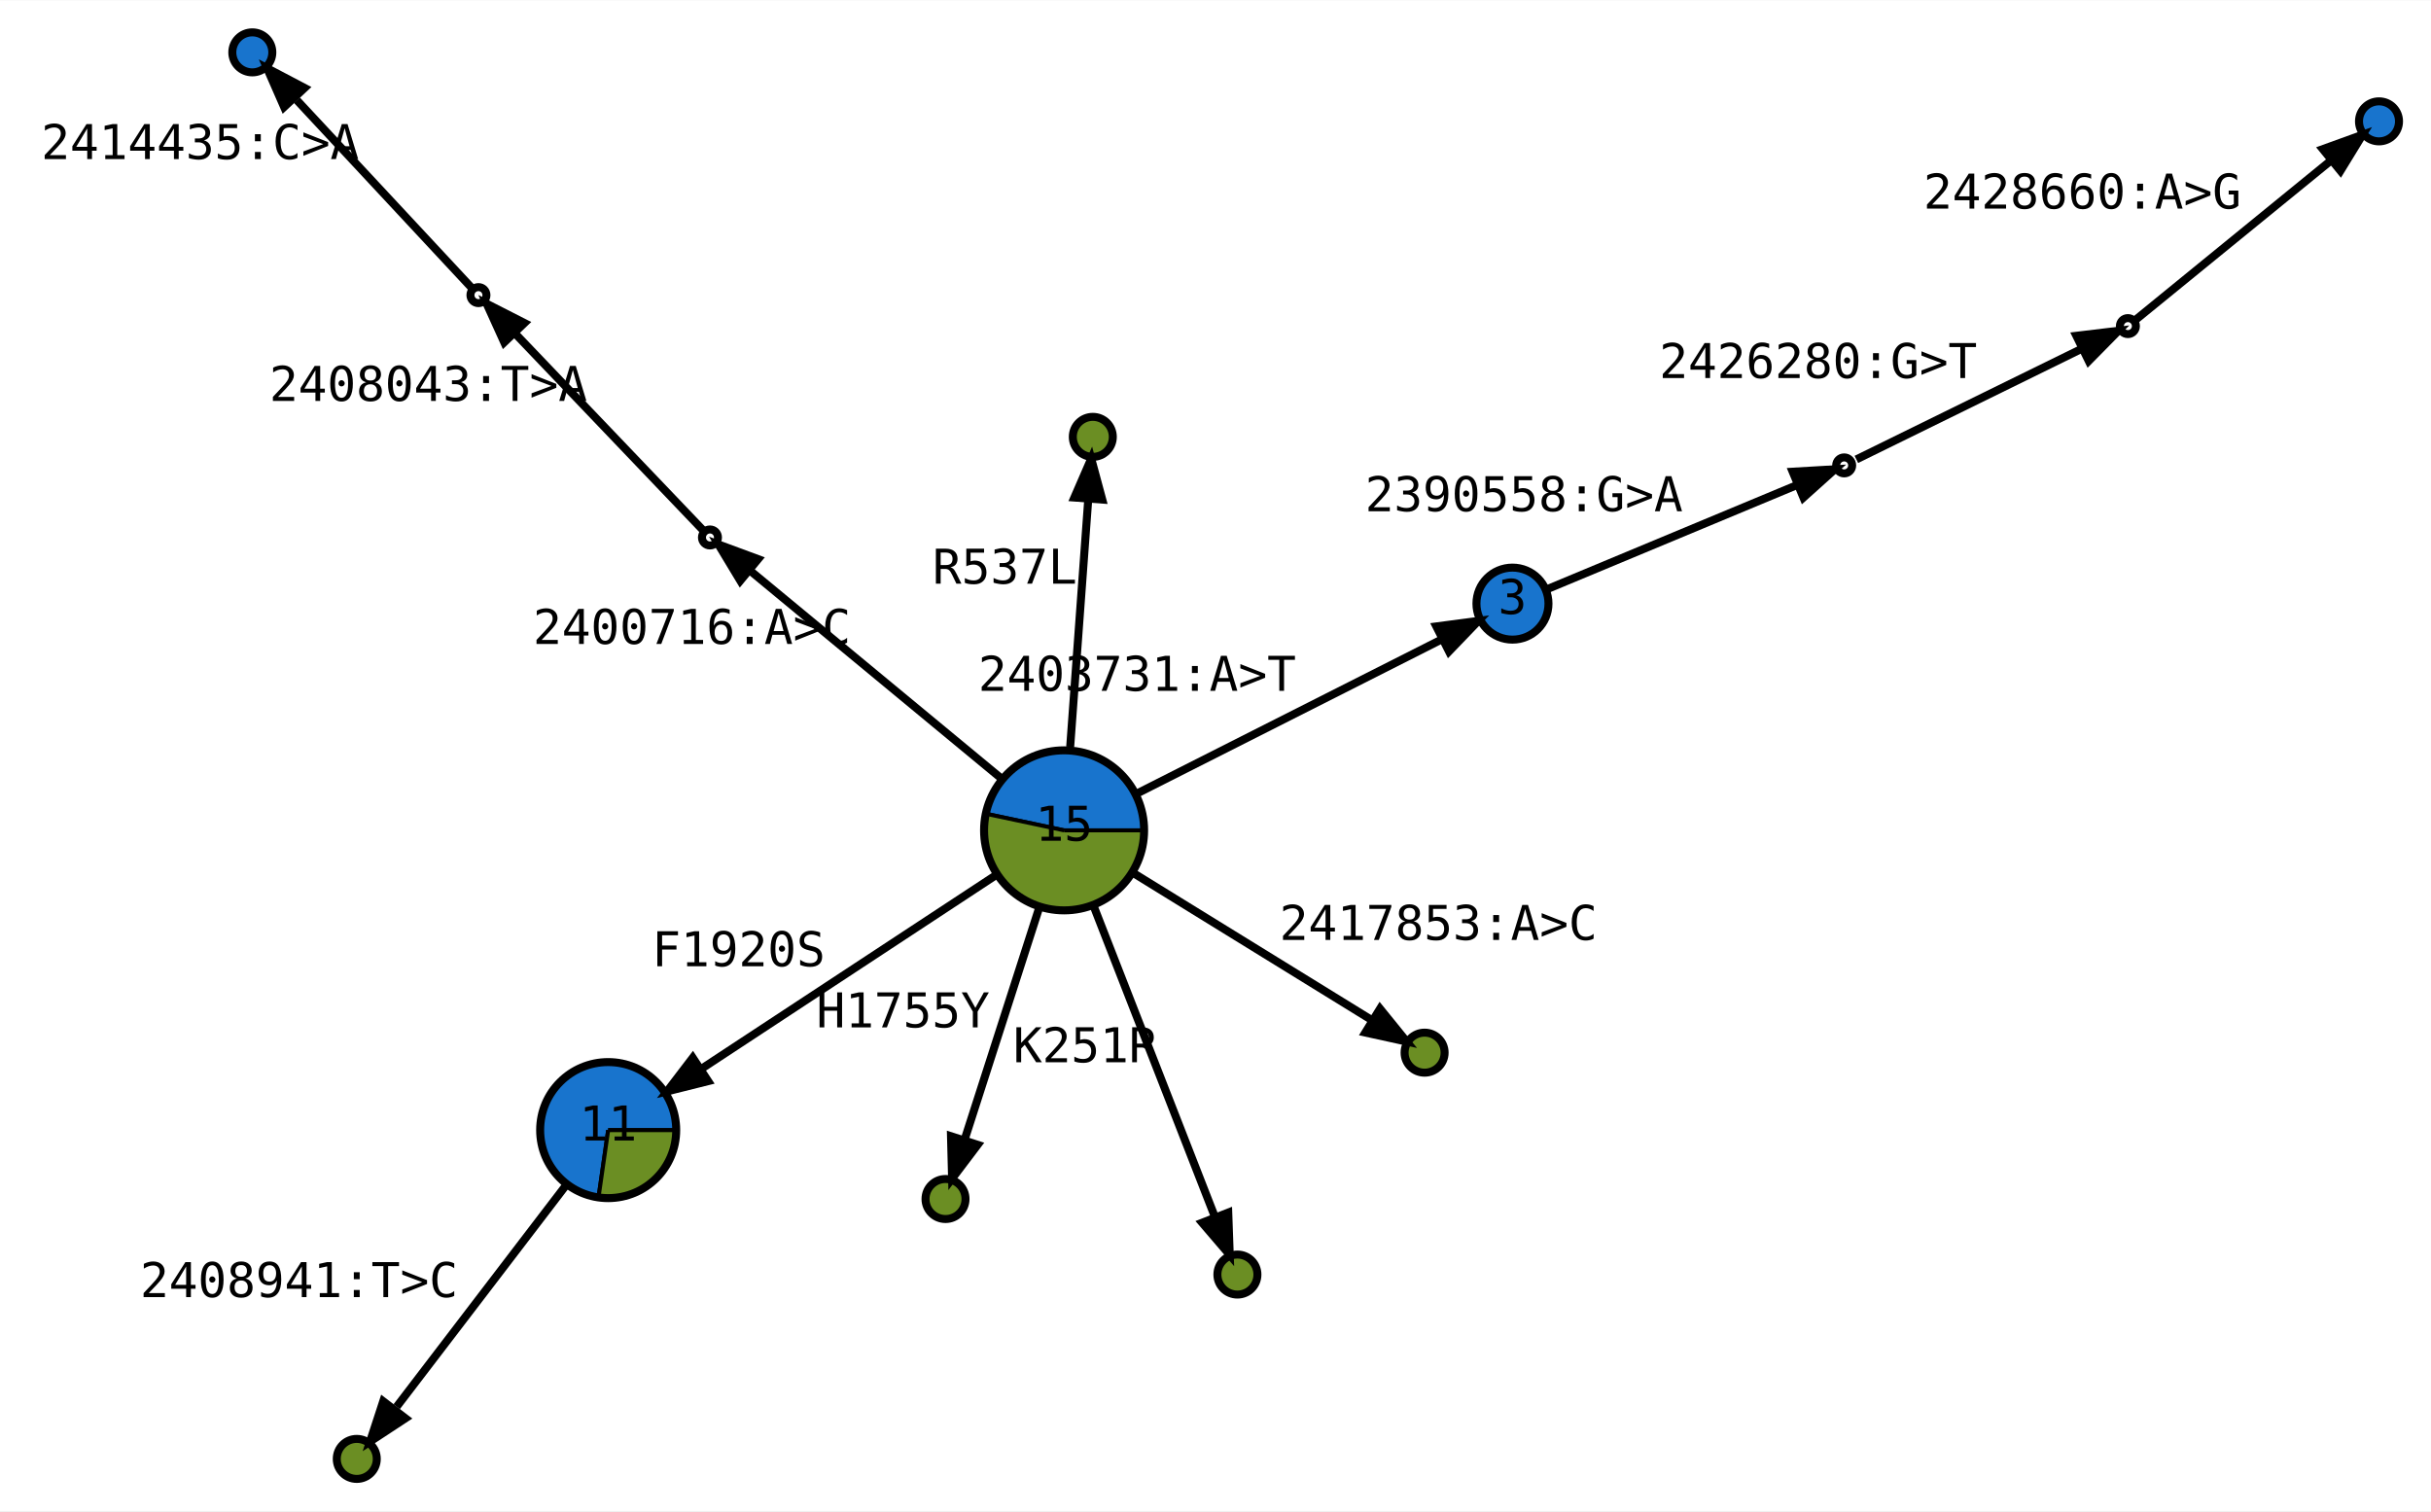
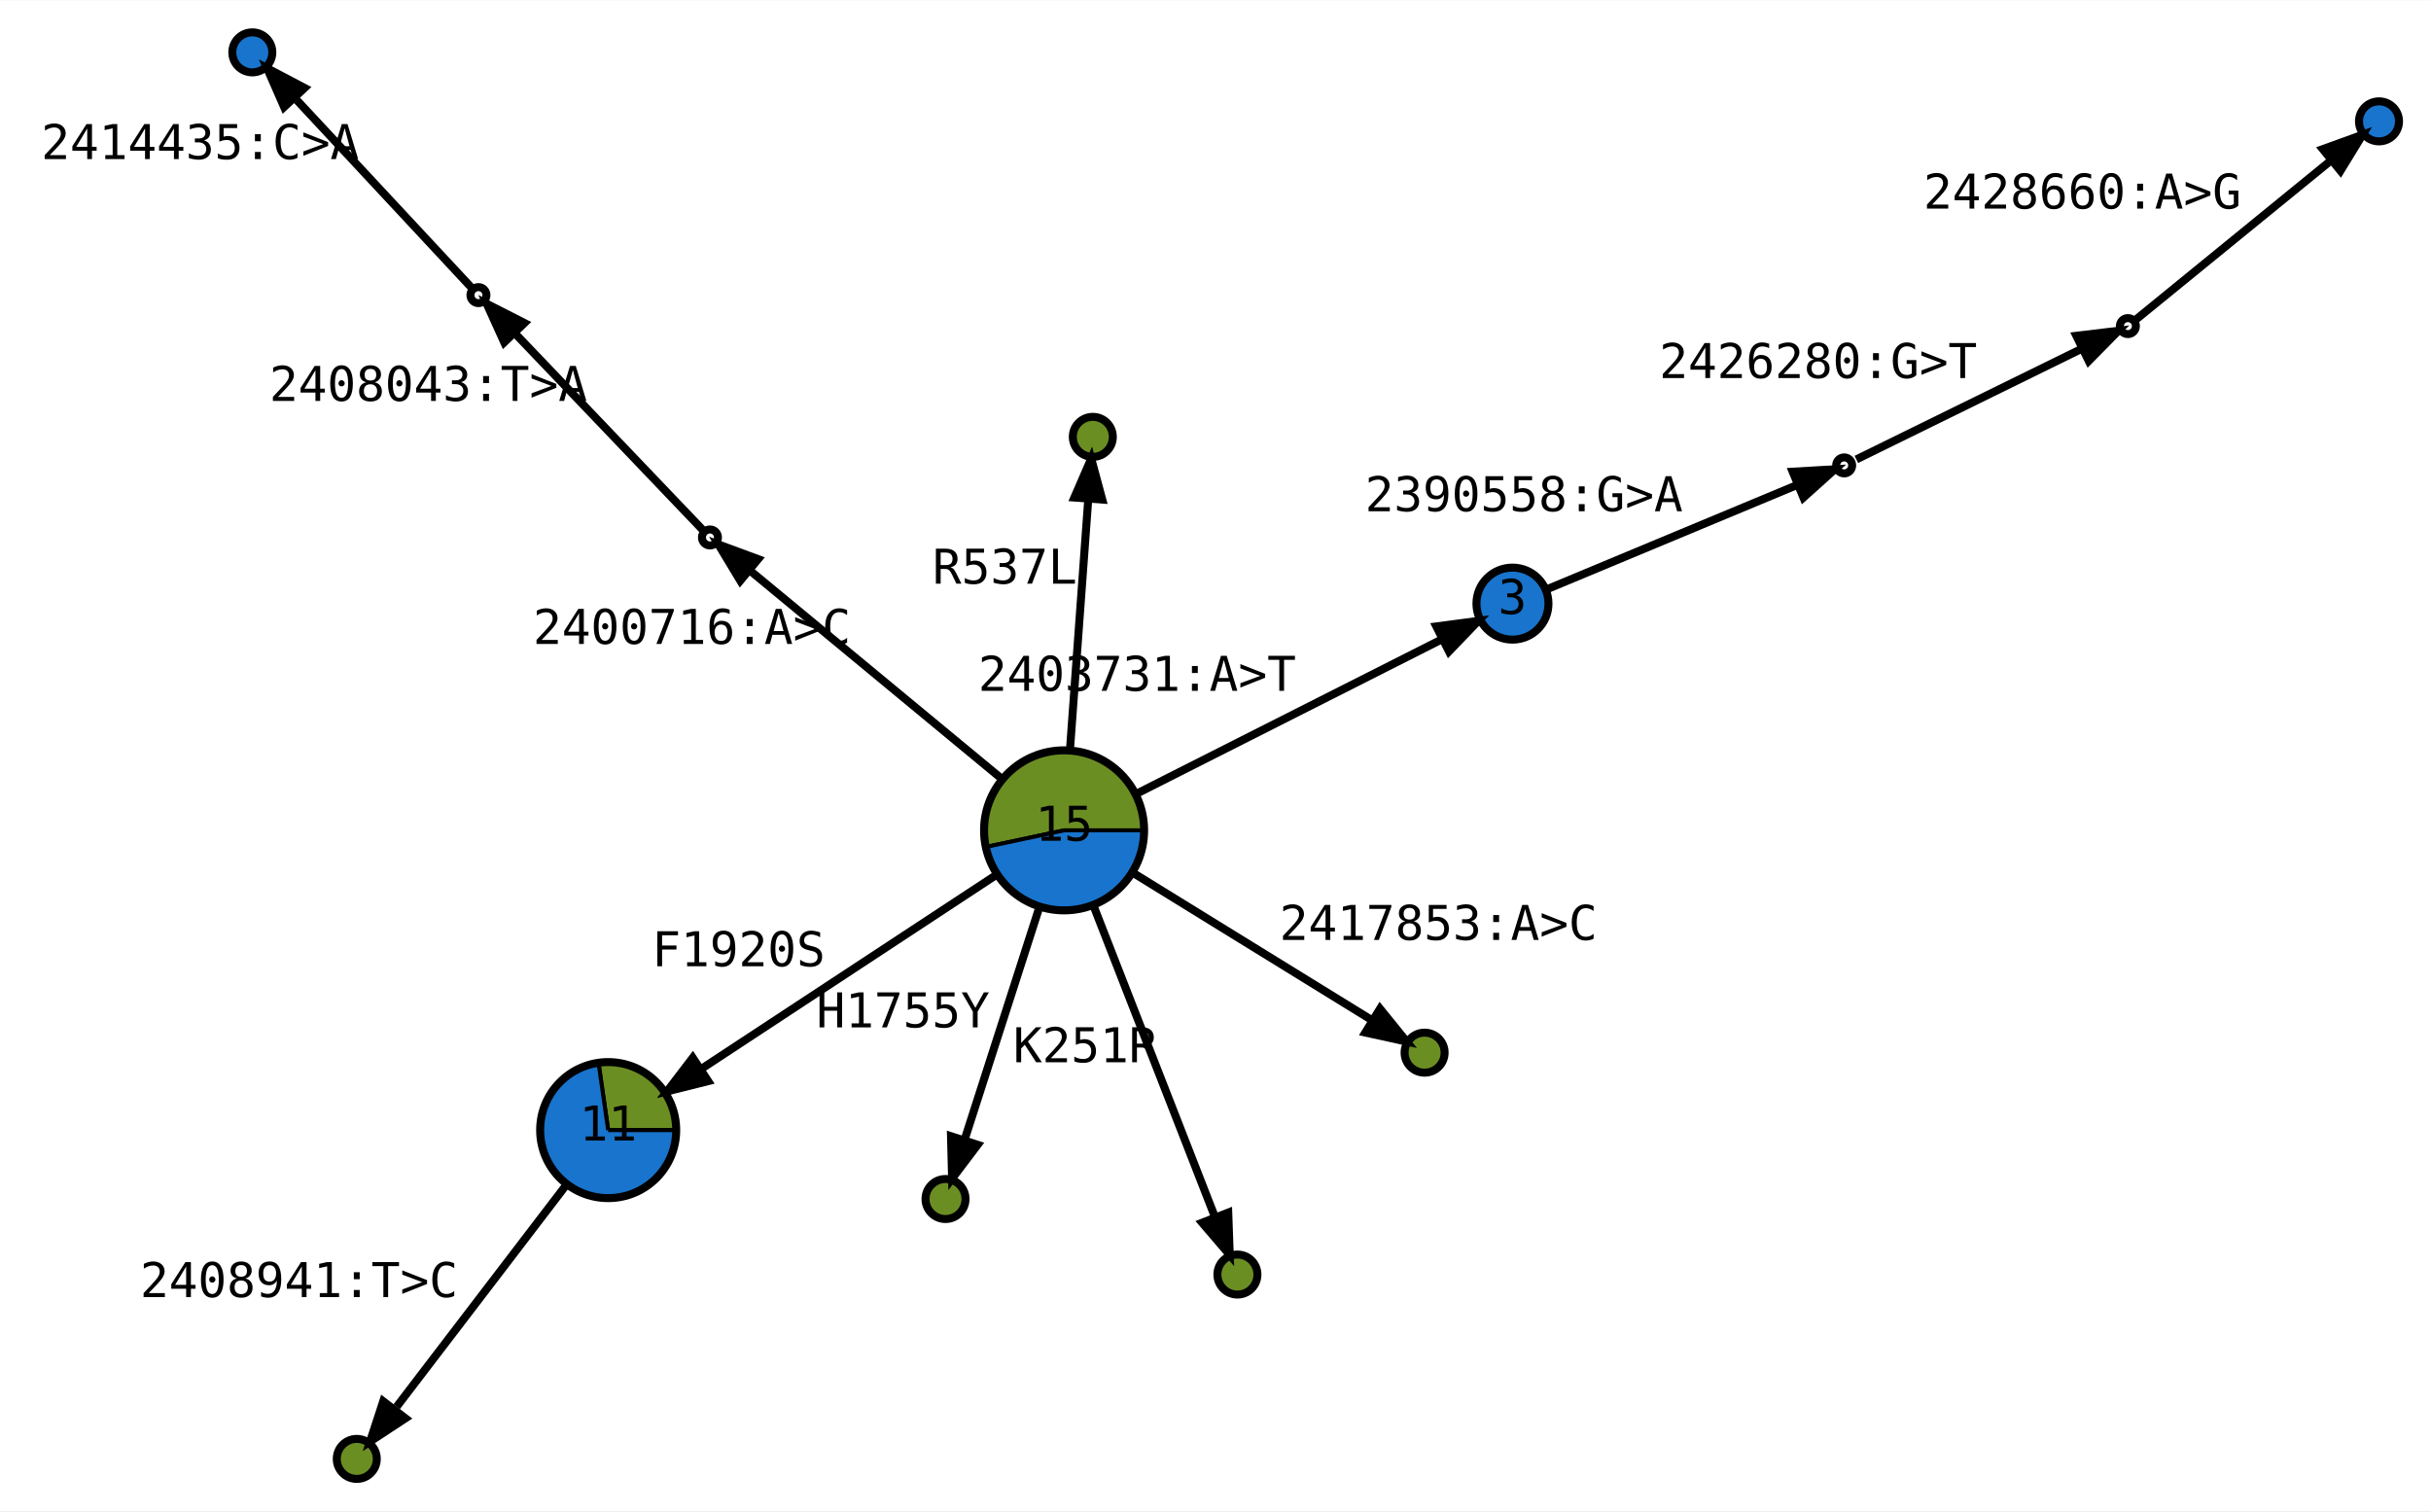
<svg xmlns="http://www.w3.org/2000/svg" width="304pt" height="189pt" viewBox="0.00 0.00 303.77 188.77">
  <g id="graph0" class="graph" transform="scale(1 1) rotate(0) translate(143.108 87.287)">
    <polygon fill="white" stroke="none" points="-143.108,101.48 -143.108,-87.287 160.665,-87.287 160.665,101.48 -143.108,101.48" />
    <g id="node1" class="node">
-       <path fill="#1874cd" stroke="black" stroke-width="0.5" d="M-67.112,53.891C-67.112,53.891 -58.612,53.891 -58.612,53.891 -58.612,53.487 -58.641,53.082 -58.698,52.682 -58.756,52.281 -58.842,51.885 -58.956,51.497 -59.07,51.108 -59.212,50.729 -59.38,50.36 -59.548,49.992 -59.742,49.636 -59.961,49.296 -60.18,48.956 -60.423,48.631 -60.688,48.325 -60.953,48.019 -61.239,47.733 -61.545,47.468 -61.851,47.203 -62.176,46.96 -62.516,46.741 -62.857,46.522 -63.212,46.328 -63.581,46.16 -63.949,45.991 -64.329,45.85 -64.717,45.736 -65.105,45.622 -65.501,45.535 -65.902,45.478 -66.303,45.42 -66.707,45.391 -67.112,45.391 -67.516,45.391 -67.921,45.42 -68.321,45.478 -68.722,45.535 -69.118,45.622 -69.506,45.736 -69.895,45.85 -70.274,45.991 -70.643,46.16 -71.011,46.328 -71.367,46.522 -71.707,46.741 -72.048,46.96 -72.372,47.203 -72.678,47.468 -72.984,47.733 -73.27,48.019 -73.535,48.325 -73.8,48.631 -74.043,48.956 -74.262,49.296 -74.481,49.636 -74.675,49.992 -74.844,50.36 -75.012,50.729 -75.153,51.108 -75.267,51.497 -75.381,51.885 -75.468,52.281 -75.525,52.682 -75.583,53.082 -75.612,53.487 -75.612,53.891 -75.612,54.296 -75.583,54.7 -75.525,55.101 -75.468,55.502 -75.381,55.898 -75.267,56.286 -75.153,56.675 -75.012,57.054 -74.844,57.422 -74.675,57.791 -74.481,58.146 -74.262,58.487 -74.043,58.827 -73.8,59.152 -73.535,59.458 -73.27,59.764 -72.984,60.05 -72.678,60.315 -72.372,60.58 -72.048,60.823 -71.707,61.042 -71.367,61.261 -71.011,61.455 -70.643,61.623 -70.274,61.791 -69.895,61.933 -69.506,62.047 -69.118,62.161 -68.722,62.247 -68.321,62.305 -68.321,62.305 -67.112,53.891 -67.112,53.891" />
-       <path fill="olivedrab" stroke="black" stroke-width="0.5" d="M-67.112,53.891C-67.112,53.891 -68.321,62.305 -68.321,62.305 -67.72,62.391 -67.111,62.413 -66.505,62.37 -65.899,62.326 -65.3,62.218 -64.717,62.047 -64.134,61.876 -63.571,61.643 -63.038,61.352 -62.505,61.061 -62.004,60.713 -61.545,60.315 -61.086,59.917 -60.671,59.472 -60.307,58.985 -59.943,58.499 -59.632,57.975 -59.38,57.422 -59.127,56.87 -58.935,56.292 -58.806,55.698 -58.677,55.105 -58.612,54.499 -58.612,53.891 -58.612,53.891 -67.112,53.891 -67.112,53.891" />
+       <path fill="olivedrab" stroke="black" stroke-width="0.5" d="M-67.112,53.891C-67.112,53.891 -58.612,53.891 -58.612,53.891 -58.612,53.284 -58.677,52.678 -58.806,52.085 -58.935,51.491 -59.127,50.913 -59.38,50.36 -59.632,49.808 -59.943,49.284 -60.307,48.798 -60.671,48.311 -61.086,47.865 -61.545,47.468 -62.004,47.07 -62.505,46.722 -63.038,46.431 -63.571,46.14 -64.134,45.907 -64.717,45.736 -65.3,45.565 -65.899,45.456 -66.505,45.413 -67.111,45.37 -67.72,45.392 -68.321,45.478 -68.321,45.478 -67.112,53.891 -67.112,53.891" />
+       <path fill="#1874cd" stroke="black" stroke-width="0.5" d="M-67.112,53.891C-67.112,53.891 -68.321,45.478 -68.321,45.478 -68.722,45.535 -69.118,45.622 -69.506,45.736 -69.895,45.85 -70.274,45.991 -70.643,46.16 -71.011,46.328 -71.367,46.522 -71.707,46.741 -72.048,46.96 -72.372,47.203 -72.678,47.468 -72.984,47.733 -73.27,48.019 -73.535,48.325 -73.8,48.631 -74.043,48.956 -74.262,49.296 -74.481,49.636 -74.675,49.992 -74.844,50.36 -75.012,50.729 -75.153,51.108 -75.267,51.497 -75.381,51.885 -75.468,52.281 -75.525,52.682 -75.583,53.082 -75.612,53.487 -75.612,53.891 -75.612,54.296 -75.583,54.7 -75.525,55.101 -75.468,55.502 -75.381,55.898 -75.267,56.286 -75.153,56.675 -75.012,57.054 -74.844,57.422 -74.675,57.791 -74.481,58.146 -74.262,58.487 -74.043,58.827 -73.8,59.152 -73.535,59.458 -73.27,59.764 -72.984,60.05 -72.678,60.315 -72.372,60.58 -72.048,60.823 -71.707,61.042 -71.367,61.261 -71.011,61.455 -70.643,61.623 -70.274,61.791 -69.895,61.933 -69.506,62.047 -69.118,62.161 -68.722,62.247 -68.321,62.305 -67.921,62.362 -67.516,62.391 -67.112,62.391 -66.707,62.391 -66.303,62.362 -65.902,62.305 -65.501,62.247 -65.105,62.161 -64.717,62.047 -64.329,61.933 -63.949,61.791 -63.581,61.623 -63.212,61.455 -62.857,61.261 -62.516,61.042 -62.176,60.823 -61.851,60.58 -61.545,60.315 -61.239,60.05 -60.953,59.764 -60.688,59.458 -60.423,59.152 -60.18,58.827 -59.961,58.487 -59.742,58.146 -59.548,57.791 -59.38,57.422 -59.212,57.054 -59.07,56.675 -58.956,56.286 -58.842,55.898 -58.756,55.502 -58.698,55.101 -58.641,54.7 -58.612,54.296 -58.612,53.891 -58.612,53.891 -67.112,53.891 -67.112,53.891" />
      <ellipse fill="none" stroke="black" cx="-67.112" cy="53.891" rx="8.5" ry="8.5" />
      <text text-anchor="middle" x="-67.112" y="55.191" font-family="monospace" font-size="6.00">11</text>
    </g>
    <g id="node9" class="node">
      <ellipse fill="olivedrab" stroke="black" cx="-98.527" cy="94.98" rx="2.5" ry="2.5" />
    </g>
    <g id="edge2" class="edge">
      <path fill="none" stroke="black" d="M-72.299,60.676C-78.189,68.38 -87.733,80.862 -93.539,88.456" />
      <polygon fill="black" stroke="black" points="-92.444,89.905 -96.871,92.814 -95.224,87.779 -92.444,89.905" />
      <text text-anchor="middle" x="-105.75" y="74.761" font-family="monospace" font-size="6.00">2408941:T&gt;C</text>
    </g>
    <g id="node2" class="node">
-       <path fill="#1874cd" stroke="black" stroke-width="0.5" d="M-10.143,16.433C-10.143,16.433 -0.143,16.433 -0.143,16.433 -0.143,15.822 -0.199,15.212 -0.31,14.611 -0.422,14.01 -0.588,13.42 -0.807,12.849 -1.026,12.279 -1.297,11.729 -1.616,11.208 -1.936,10.687 -2.302,10.196 -2.711,9.742 -3.12,9.287 -3.57,8.872 -4.055,8.499 -4.54,8.127 -5.058,7.8 -5.603,7.523 -6.147,7.245 -6.716,7.018 -7.303,6.845 -7.889,6.671 -8.489,6.552 -9.097,6.488 -9.705,6.424 -10.318,6.416 -10.927,6.464 -11.537,6.512 -12.14,6.616 -12.731,6.774 -13.321,6.932 -13.896,7.144 -14.448,7.407 -15,7.67 -15.526,7.984 -16.021,8.343 -16.515,8.702 -16.976,9.106 -17.396,9.549 -17.817,9.993 -18.197,10.474 -18.529,10.987 -18.862,11.499 -19.148,12.041 -19.381,12.606 -19.615,13.171 -19.797,13.756 -19.924,14.354 -19.924,14.354 -10.143,16.433 -10.143,16.433" />
-       <path fill="olivedrab" stroke="black" stroke-width="0.5" d="M-10.143,16.433C-10.143,16.433 -19.924,14.354 -19.924,14.354 -20.07,15.037 -20.143,15.734 -20.143,16.433 -20.143,17.132 -20.07,17.829 -19.924,18.512 -19.779,19.196 -19.562,19.862 -19.278,20.5 -18.994,21.139 -18.644,21.745 -18.233,22.311 -17.822,22.876 -17.353,23.397 -16.834,23.864 -16.315,24.332 -15.748,24.744 -15.143,25.093 -14.538,25.443 -13.898,25.728 -13.233,25.944 -12.568,26.16 -11.883,26.305 -11.188,26.378 -10.493,26.451 -9.792,26.451 -9.097,26.378 -8.402,26.305 -7.717,26.16 -7.053,25.944 -6.388,25.728 -5.748,25.443 -5.143,25.093 -4.538,24.744 -3.971,24.332 -3.451,23.864 -2.932,23.397 -2.463,22.876 -2.053,22.311 -1.642,21.745 -1.291,21.139 -1.007,20.5 -0.723,19.862 -0.507,19.196 -0.361,18.512 -0.216,17.829 -0.143,17.132 -0.143,16.433 -0.143,16.433 -10.143,16.433 -10.143,16.433" />
+       <path fill="olivedrab" stroke="black" stroke-width="0.5" d="M-10.143,16.433C-10.143,16.433 -0.143,16.433 -0.143,16.433 -0.143,15.734 -0.216,15.037 -0.361,14.354 -0.507,13.67 -0.723,13.004 -1.007,12.366 -1.291,11.727 -1.642,11.12 -2.053,10.555 -2.463,9.99 -2.932,9.469 -3.451,9.002 -3.971,8.534 -4.538,8.122 -5.143,7.773 -5.748,7.423 -6.388,7.138 -7.053,6.922 -7.717,6.707 -8.402,6.561 -9.097,6.488 -9.792,6.415 -10.493,6.415 -11.188,6.488 -11.883,6.561 -12.568,6.707 -13.233,6.922 -13.898,7.138 -14.538,7.423 -15.143,7.773 -15.748,8.122 -16.315,8.534 -16.834,9.002 -17.353,9.469 -17.822,9.99 -18.233,10.555 -18.644,11.12 -18.994,11.727 -19.278,12.366 -19.562,13.004 -19.779,13.67 -19.924,14.354 -20.07,15.037 -20.143,15.734 -20.143,16.433 -20.143,17.132 -20.07,17.829 -19.924,18.512 -19.924,18.512 -10.143,16.433 -10.143,16.433" />
+       <path fill="#1874cd" stroke="black" stroke-width="0.5" d="M-10.143,16.433C-10.143,16.433 -19.924,18.512 -19.924,18.512 -19.797,19.11 -19.615,19.695 -19.381,20.26 -19.148,20.825 -18.862,21.367 -18.529,21.879 -18.197,22.392 -17.817,22.873 -17.396,23.317 -16.976,23.76 -16.515,24.164 -16.021,24.523 -15.526,24.883 -15,25.196 -14.448,25.459 -13.896,25.722 -13.321,25.934 -12.731,26.092 -12.14,26.25 -11.537,26.354 -10.927,26.402 -10.318,26.45 -9.705,26.442 -9.097,26.378 -8.489,26.314 -7.889,26.195 -7.303,26.021 -6.716,25.848 -6.147,25.621 -5.603,25.343 -5.058,25.066 -4.54,24.739 -4.055,24.366 -3.57,23.994 -3.12,23.579 -2.711,23.124 -2.302,22.67 -1.936,22.179 -1.616,21.658 -1.297,21.137 -1.026,20.587 -0.807,20.017 -0.588,19.446 -0.422,18.856 -0.31,18.255 -0.199,17.654 -0.143,17.044 -0.143,16.433 -0.143,16.433 -10.143,16.433 -10.143,16.433" />
      <ellipse fill="none" stroke="black" cx="-10.143" cy="16.433" rx="10" ry="10" />
      <text text-anchor="middle" x="-10.143" y="17.733" font-family="monospace" font-size="6.00">15</text>
    </g>
    <g id="edge1" class="edge">
      <path fill="none" stroke="black" d="M-18.549,21.96C-28.298,28.371 -44.433,38.98 -55.406,46.195" />
      <polygon fill="black" stroke="black" points="-54.619,47.772 -59.759,49.057 -56.542,44.847 -54.619,47.772" />
      <text text-anchor="middle" x="-50.818" y="33.416" font-family="monospace" font-size="6.00">F1920S</text>
    </g>
    <g id="node3" class="node">
      <ellipse fill="#1874cd" stroke="black" cx="45.884" cy="-11.9" rx="4.5" ry="4.5" />
      <text text-anchor="middle" x="45.884" y="-10.601" font-family="monospace" font-size="6.00">3</text>
    </g>
    <g id="edge3" class="edge">
      <path fill="none" stroke="black" d="M-1.141,11.881C9.386,6.557 26.694,-2.196 37.118,-7.467" />
      <polygon fill="black" stroke="black" points="36.371,-9.051 41.622,-9.745 37.95,-5.927 36.371,-9.051" />
      <text text-anchor="middle" x="-1.021" y="-1" font-family="monospace" font-size="6.00">2403731:A&gt;T</text>
    </g>
    <g id="node6" class="node">
      <ellipse fill="olivedrab" stroke="black" cx="-6.554" cy="-32.738" rx="2.5" ry="2.5" />
    </g>
    <g id="edge7" class="edge">
      <path fill="none" stroke="black" d="M-9.382,6.005C-8.713,-3.16 -7.753,-16.308 -7.142,-24.684" />
      <polygon fill="black" stroke="black" points="-8.862,-25.156 -6.752,-30.015 -5.371,-24.901 -8.862,-25.156" />
      <text text-anchor="middle" x="-17.553" y="-14.393" font-family="monospace" font-size="6.00">R537L</text>
    </g>
    <g id="node7" class="node">
      <ellipse fill="olivedrab" stroke="black" cx="-24.959" cy="62.502" rx="2.5" ry="2.5" />
    </g>
    <g id="edge8" class="edge">
      <path fill="none" stroke="black" d="M-13.285,26.203C-16.047,34.79 -20.009,47.108 -22.533,54.956" />
      <polygon fill="black" stroke="black" points="-20.942,55.727 -24.139,59.951 -24.274,54.655 -20.942,55.727" />
      <text text-anchor="middle" x="-30.268" y="41.053" font-family="monospace" font-size="6.00">H1755Y</text>
    </g>
    <g id="node8" class="node">
      <ellipse fill="olivedrab" stroke="black" cx="34.906" cy="44.213" rx="2.5" ry="2.5" />
    </g>
    <g id="edge9" class="edge">
      <path fill="none" stroke="black" d="M-1.457,21.789C7.185,27.119 20.264,35.184 28.156,40.05" />
      <polygon fill="black" stroke="black" points="29.335,38.722 32.672,42.836 27.498,41.701 29.335,38.722" />
      <text text-anchor="middle" x="36.625" y="30.123" font-family="monospace" font-size="6.00">2417853:A&gt;C</text>
    </g>
    <g id="node10" class="node">
      <ellipse fill="olivedrab" stroke="black" cx="11.515" cy="71.943" rx="2.5" ry="2.5" />
    </g>
    <g id="edge10" class="edge">
      <path fill="none" stroke="black" d="M-6.469,25.849C-2.191,36.813 4.782,54.686 8.669,64.649" />
      <polygon fill="black" stroke="black" points="10.37,64.194 10.557,69.488 7.109,65.466 10.37,64.194" />
      <text text-anchor="middle" x="-7.478" y="45.412" font-family="monospace" font-size="6.00">K251R</text>
    </g>
    <g id="node11" class="node">
      <ellipse fill="white" stroke="black" cx="-54.393" cy="-20.167" rx="1" ry="1" />
    </g>
    <g id="edge4" class="edge">
      <path fill="none" stroke="black" d="M-17.851,10.058C-26.864,2.603 -41.531,-9.529 -49.257,-15.92" />
      <polygon fill="black" stroke="black" points="-50.605,-14.763 -53.343,-19.299 -48.374,-17.46 -50.605,-14.763" />
      <text text-anchor="middle" x="-56.651" y="-6.865" font-family="monospace" font-size="6.00">2400716:A&gt;C</text>
    </g>
    <g id="node13" class="node">
      <ellipse fill="white" stroke="black" cx="87.334" cy="-29.173" rx="1" ry="1" />
    </g>
    <g id="edge11" class="edge">
      <path fill="none" stroke="black" d="M50.32,-13.749C57.849,-16.886 73.125,-23.252 81.507,-26.745" />
      <polygon fill="black" stroke="black" points="80.893,-28.385 86.182,-28.693 82.24,-25.154 80.893,-28.385" />
      <text text-anchor="middle" x="47.317" y="-23.448" font-family="monospace" font-size="6.00">2390558:G&gt;A</text>
    </g>
    <g id="node4" class="node">
      <ellipse fill="#1874cd" stroke="black" cx="-111.579" cy="-80.787" rx="2.5" ry="2.5" />
    </g>
    <g id="node5" class="node">
      <ellipse fill="#1874cd" stroke="black" cx="154.165" cy="-72.166" rx="2.5" ry="2.5" />
    </g>
    <g id="node12" class="node">
      <ellipse fill="white" stroke="black" cx="-83.323" cy="-50.451" rx="1" ry="1" />
    </g>
    <g id="edge5" class="edge">
      <path fill="none" stroke="black" d="M-55.108,-20.916C-58.336,-24.295 -71.701,-38.285 -78.817,-45.733" />
      <polygon fill="black" stroke="black" points="-80.105,-44.549 -82.294,-49.373 -77.575,-46.966 -80.105,-44.549" />
      <text text-anchor="middle" x="-89.594" y="-37.233" font-family="monospace" font-size="6.00">2408043:T&gt;A</text>
    </g>
    <g id="edge6" class="edge">
      <path fill="none" stroke="black" d="M-84.022,-51.201C-87.006,-54.404 -98.857,-67.129 -106.01,-74.808" />
      <polygon fill="black" stroke="black" points="-107.609,-73.957 -109.736,-78.808 -105.047,-76.342 -107.609,-73.957" />
      <text text-anchor="middle" x="-118.108" y="-67.45" font-family="monospace" font-size="6.00">2414435:C&gt;A</text>
    </g>
    <g id="node14" class="node">
      <ellipse fill="white" stroke="black" cx="122.786" cy="-46.58" rx="1" ry="1" />
    </g>
    <g id="edge12" class="edge">
      <path fill="none" stroke="black" d="M88.857,-29.921C93.635,-32.267 108.505,-39.568 116.887,-43.683" />
      <polygon fill="black" stroke="black" points="116.346,-45.368 121.606,-46 117.889,-42.226 116.346,-45.368" />
      <text text-anchor="middle" x="84.082" y="-40.087" font-family="monospace" font-size="6.00">2426280:G&gt;T</text>
    </g>
    <g id="edge13" class="edge">
      <path fill="none" stroke="black" d="M123.561,-47.212C126.875,-49.914 140.037,-60.646 147.981,-67.124" />
      <polygon fill="black" stroke="black" points="147.137,-68.694 152.118,-70.497 149.349,-65.981 147.137,-68.694" />
      <text text-anchor="middle" x="117.094" y="-61.262" font-family="monospace" font-size="6.00">2428660:A&gt;G</text>
    </g>
  </g>
</svg>
